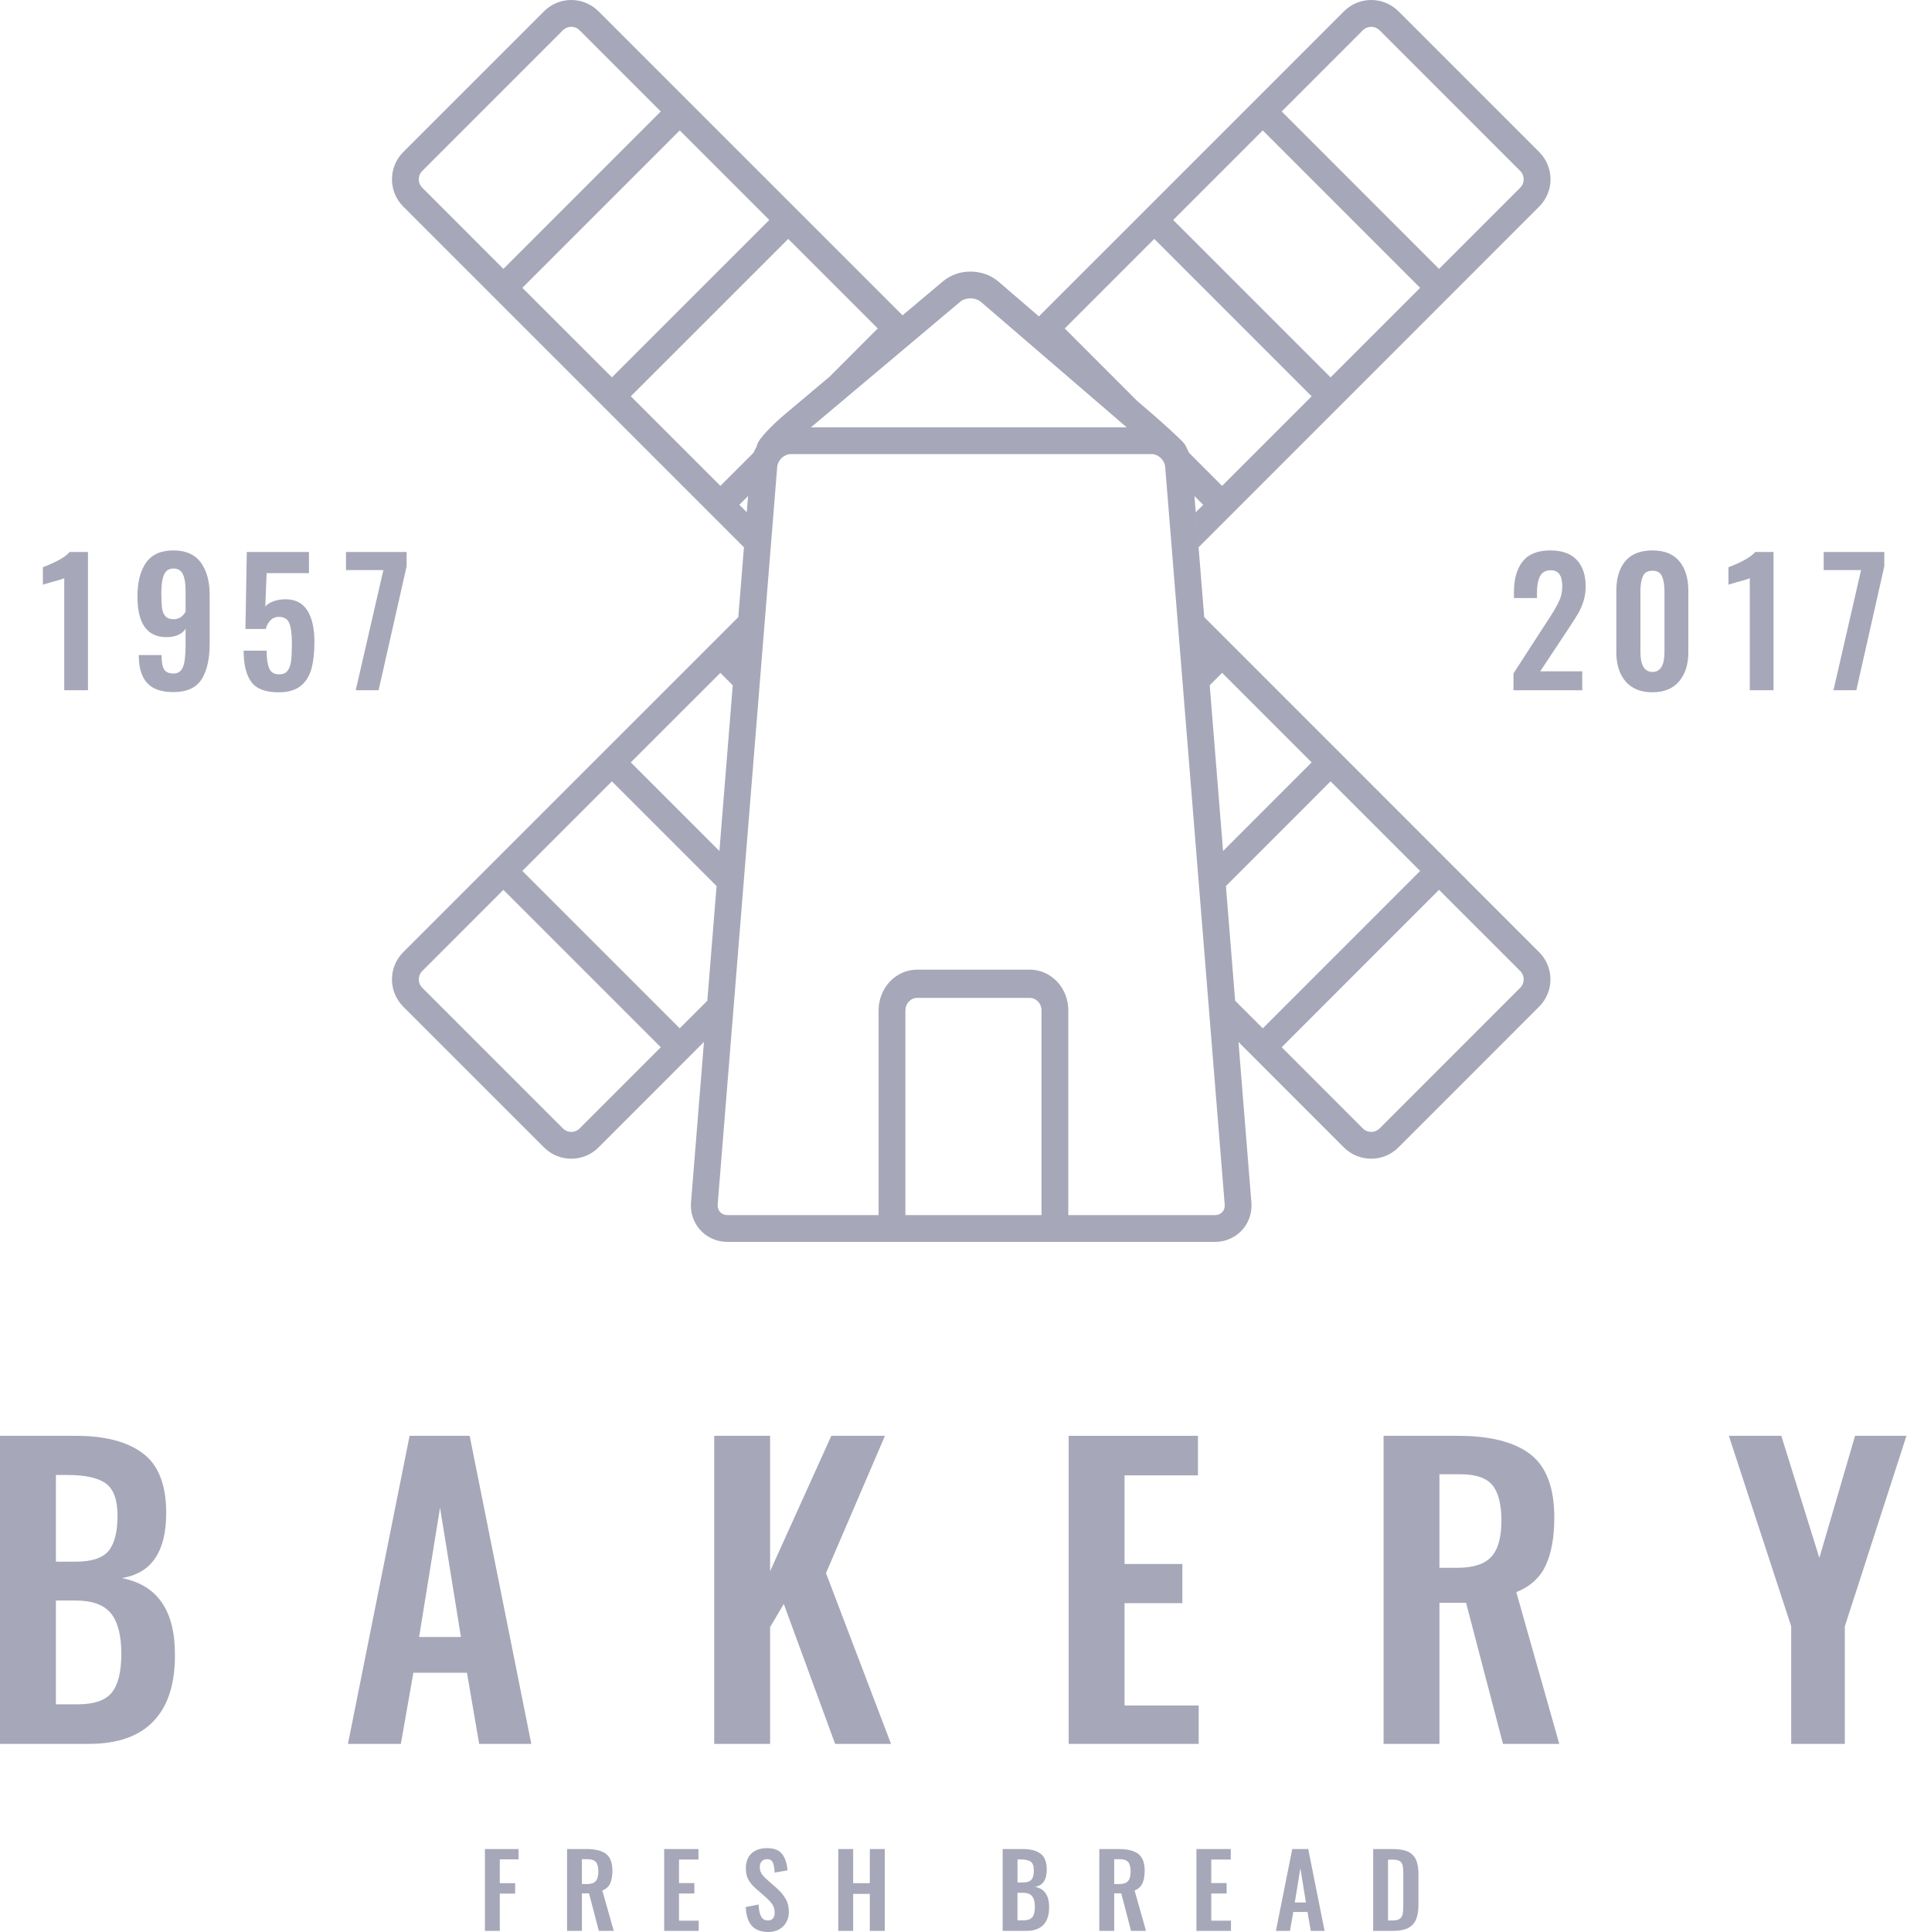
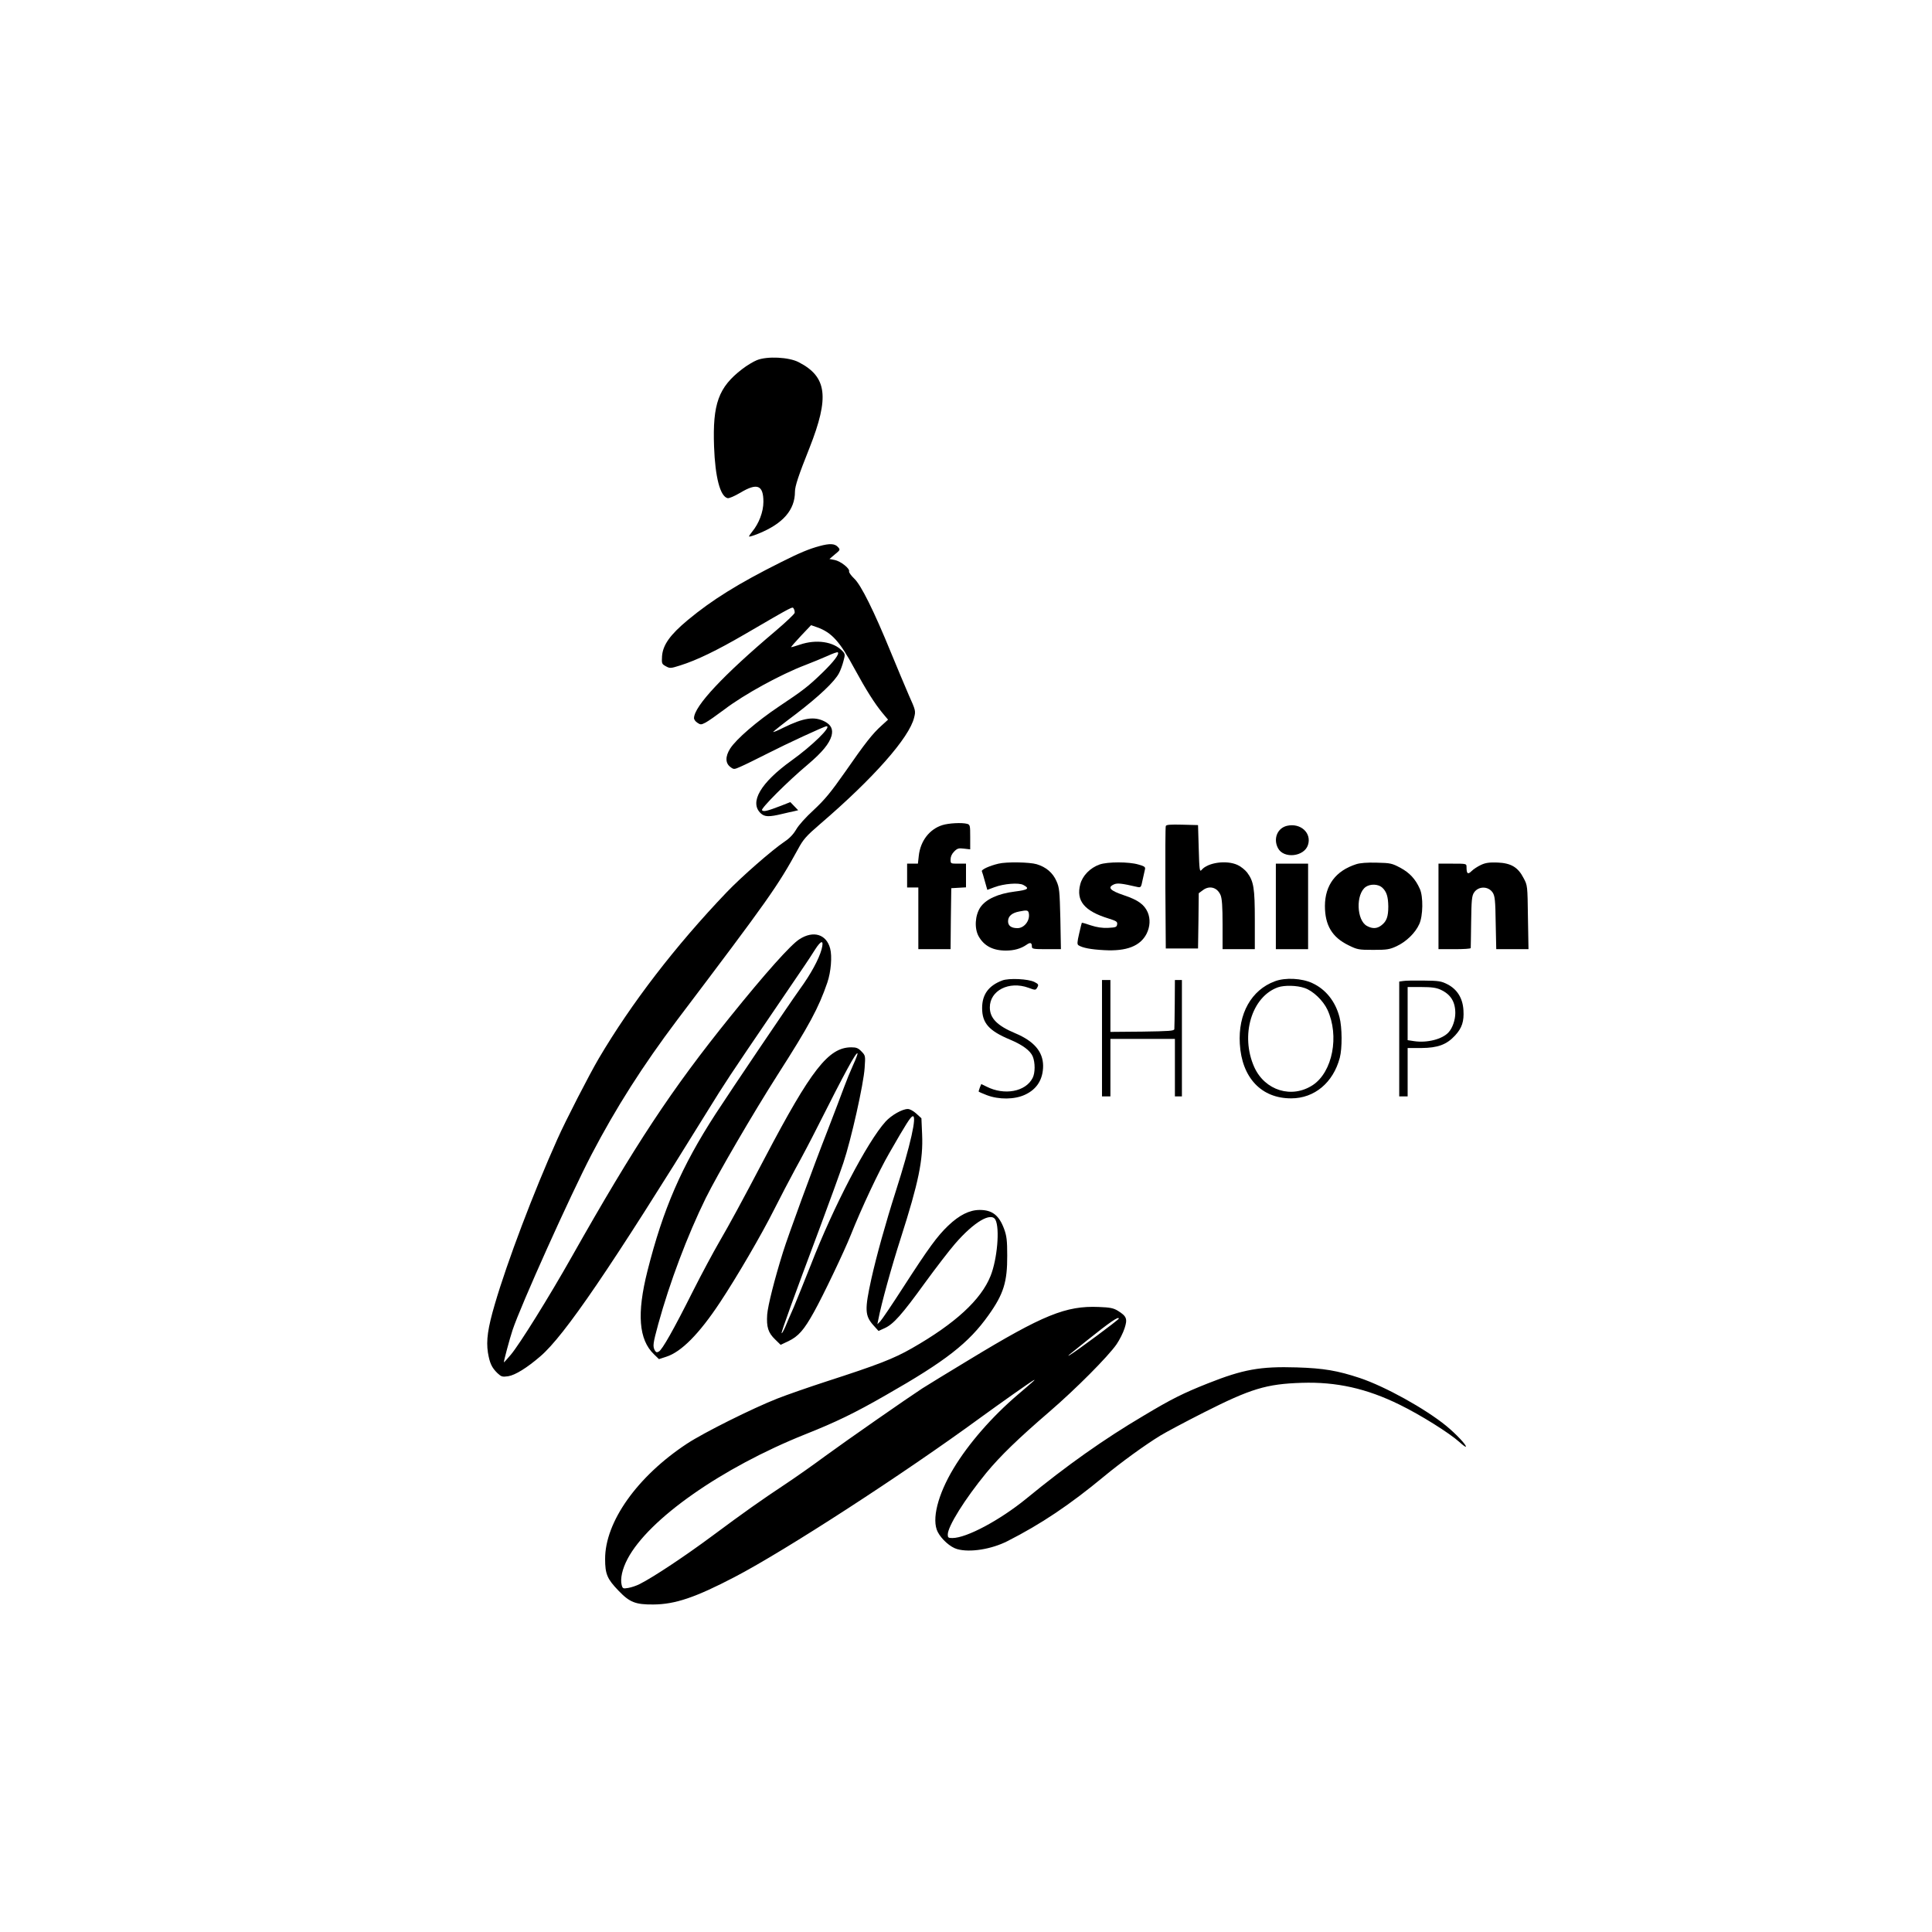
- <svg xmlns="http://www.w3.org/2000/svg" version="1.1" id="Layer_1" x="0px" y="0px" width="93.338px" height="94.575px" viewBox="0 0 93.338 94.575" enable-background="new 0 0 93.338 94.575" xml:space="preserve">
-   <g>
-     <g>
-       <g>
-         <path fill="#A6A7B8" d="M3.145,28.298c-0.055,0.039-0.258,0.103-0.609,0.192c-0.285,0.084-0.43,0.128-0.436,0.134v-0.861     c0.223-0.077,0.467-0.185,0.732-0.321c0.264-0.136,0.457-0.277,0.58-0.422h0.895v6.768H3.145V28.298z" />
-         <path fill="#A6A7B8" d="M7.219,33.45c-0.271-0.287-0.412-0.715-0.422-1.283v-0.1h1.111c0,0.322,0.039,0.555,0.121,0.693     c0.08,0.139,0.236,0.209,0.471,0.209c0.217,0,0.369-0.105,0.457-0.313c0.086-0.209,0.129-0.569,0.129-1.082v-0.802     c-0.078,0.133-0.199,0.236-0.359,0.309c-0.162,0.072-0.354,0.109-0.576,0.109c-0.947,0-1.422-0.664-1.422-1.989     c0-0.708,0.143-1.261,0.422-1.659c0.281-0.398,0.729-0.598,1.342-0.598c0.602,0,1.047,0.197,1.336,0.59     c0.291,0.393,0.436,0.923,0.436,1.592v2.398c0,0.735-0.133,1.312-0.396,1.729c-0.266,0.417-0.723,0.626-1.375,0.626     C7.913,33.879,7.489,33.737,7.219,33.45z M9.086,29.944v-1.053c0-0.328-0.043-0.588-0.129-0.777     C8.87,27.925,8.715,27.83,8.493,27.83s-0.377,0.103-0.463,0.306c-0.088,0.203-0.131,0.5-0.131,0.89     c0,0.308,0.01,0.544,0.029,0.715S8,30.047,8.088,30.153c0.086,0.105,0.225,0.159,0.412,0.159     C8.752,30.312,8.948,30.19,9.086,29.944z" />
-         <path fill="#A6A7B8" d="M12.299,33.375c-0.248-0.343-0.371-0.852-0.371-1.524h1.127c0,0.384,0.041,0.673,0.125,0.869     c0.084,0.194,0.248,0.291,0.492,0.291c0.186,0,0.32-0.059,0.41-0.18c0.09-0.119,0.146-0.281,0.172-0.484     c0.023-0.203,0.037-0.486,0.037-0.848c0-0.445-0.041-0.773-0.125-0.986c-0.084-0.211-0.258-0.317-0.52-0.317     c-0.154,0-0.287,0.053-0.395,0.159c-0.109,0.105-0.189,0.25-0.24,0.434h-0.994l0.066-3.768h3.043v1.035h-2.072l-0.066,1.63     c0.094-0.105,0.23-0.19,0.408-0.255s0.373-0.096,0.586-0.096c0.479,0,0.834,0.184,1.064,0.547     c0.232,0.365,0.348,0.879,0.348,1.542c0,0.519-0.049,0.956-0.146,1.312c-0.098,0.357-0.275,0.639-0.531,0.844     c-0.256,0.206-0.617,0.31-1.086,0.31C12.991,33.888,12.545,33.717,12.299,33.375z" />
-         <path fill="#A6A7B8" d="M18.77,27.905h-1.83V27.02h2.967v0.701l-1.371,6.066h-1.119L18.77,27.905z" />
-       </g>
-       <g>
-         <path fill="#A6A7B8" d="M74.096,32.969l1.672-2.582l0.158-0.242c0.189-0.301,0.33-0.553,0.422-0.756s0.139-0.434,0.139-0.689     c0-0.523-0.186-0.786-0.553-0.786c-0.256,0-0.436,0.098-0.535,0.292c-0.1,0.195-0.15,0.457-0.15,0.786v0.284h-1.127v-0.301     c0-0.635,0.141-1.133,0.426-1.492c0.283-0.358,0.734-0.539,1.354-0.539c0.568,0,0.998,0.154,1.291,0.461     c0.293,0.306,0.438,0.74,0.438,1.303c0,0.262-0.035,0.504-0.107,0.727c-0.072,0.224-0.158,0.422-0.26,0.594     c-0.1,0.172-0.256,0.418-0.467,0.735l-1.389,2.097h2.057v0.928h-3.367V32.969z" />
-         <path fill="#A6A7B8" d="M79.584,33.354c-0.301-0.357-0.451-0.833-0.451-1.43v-3c0-0.617,0.146-1.103,0.439-1.453     s0.736-0.527,1.332-0.527c0.586,0,1.023,0.178,1.316,0.531s0.439,0.837,0.439,1.449v3c0,0.597-0.15,1.072-0.451,1.43     c-0.301,0.355-0.736,0.534-1.305,0.534C80.327,33.888,79.885,33.709,79.584,33.354z M81.491,31.909v-2.967     c0-0.295-0.039-0.536-0.117-0.723c-0.078-0.188-0.234-0.281-0.469-0.281c-0.238,0-0.398,0.092-0.475,0.277     c-0.08,0.184-0.117,0.426-0.117,0.727v2.967c0,0.656,0.197,0.984,0.592,0.984C81.295,32.893,81.491,32.565,81.491,31.909z" />
-         <path fill="#A6A7B8" d="M85.668,28.298c-0.055,0.039-0.258,0.103-0.609,0.192c-0.285,0.084-0.43,0.128-0.436,0.134v-0.861     c0.223-0.077,0.467-0.185,0.732-0.321c0.264-0.136,0.457-0.277,0.58-0.422h0.895v6.768h-1.162V28.298z" />
-         <path fill="#A6A7B8" d="M91.116,27.905h-1.83V27.02h2.967v0.701l-1.369,6.066h-1.119L91.116,27.905z" />
-       </g>
-       <g>
-         <g>
-           <path fill="#A6A7B8" d="M0,70.286h3.723c1.416,0,2.506,0.285,3.268,0.855c0.766,0.572,1.146,1.546,1.146,2.924      c0,1.898-0.727,2.96-2.178,3.184c1.736,0.336,2.605,1.576,2.605,3.725c0.012,1.439-0.334,2.531-1.043,3.275      c-0.707,0.746-1.762,1.117-3.164,1.117H0V70.286z M3.688,76.448c0.793,0,1.336-0.176,1.629-0.53      c0.291-0.354,0.436-0.928,0.436-1.722c0-0.771-0.188-1.295-0.566-1.574s-1.008-0.419-1.891-0.419H2.737v4.245H3.688z       M3.799,83.43c0.807,0,1.365-0.192,1.676-0.577s0.465-1.018,0.465-1.899c0-0.906-0.172-1.566-0.512-1.982      c-0.342-0.416-0.916-0.624-1.723-0.624H2.737v5.083H3.799z" />
-           <path fill="#A6A7B8" d="M20.053,70.286h2.941l3.018,15.08h-2.553l-0.596-3.481h-2.625l-0.613,3.481h-2.59L20.053,70.286z       M22.567,80.135l-1.023-6.332l-1.025,6.332H22.567z" />
-           <path fill="#A6A7B8" d="M34.967,70.286h2.736v6.628l2.998-6.628h2.625l-2.887,6.721l3.184,8.359h-2.736l-2.514-6.851      l-0.67,1.136v5.715h-2.736V70.286z" />
-           <path fill="#A6A7B8" d="M52.321,70.286h6.33v1.936h-3.594v4.338h2.83v1.918h-2.83v5.009h3.629v1.88h-6.365V70.286z" />
-           <path fill="#A6A7B8" d="M67.737,70.286h3.631c1.588,0,2.773,0.301,3.555,0.902c0.783,0.603,1.174,1.636,1.174,3.101      c0,0.956-0.141,1.735-0.418,2.336c-0.281,0.603-0.762,1.04-1.443,1.313l2.104,7.428h-2.756l-1.807-6.906h-1.303v6.906h-2.736      V70.286z M71.348,76.747c0.783,0,1.338-0.18,1.666-0.541c0.33-0.359,0.494-0.949,0.494-1.769c0-0.794-0.146-1.371-0.438-1.731      c-0.293-0.359-0.816-0.539-1.574-0.539h-1.023v4.58H71.348z" />
-           <path fill="#A6A7B8" d="M87.696,79.614l-3.053-9.328h2.568l1.863,5.977l1.748-5.977h2.516l-3.018,9.328v5.752h-2.625V79.614z" />
-         </g>
-       </g>
-       <g>
-         <path fill="#A6A7B8" d="M23.743,90.514h1.646v0.504h-0.92v1.167h0.752v0.51h-0.752v1.825h-0.727V90.514z" />
-         <path fill="#A6A7B8" d="M27.762,90.514h0.965c0.422,0,0.736,0.08,0.945,0.239c0.207,0.159,0.311,0.435,0.311,0.823     c0,0.254-0.037,0.461-0.111,0.621s-0.201,0.275-0.383,0.348l0.559,1.975h-0.73l-0.48-1.836h-0.348v1.836h-0.727V90.514z      M28.723,92.229c0.207,0,0.355-0.047,0.441-0.143c0.088-0.096,0.131-0.252,0.131-0.47c0-0.212-0.039-0.364-0.115-0.46     c-0.078-0.096-0.217-0.145-0.418-0.145h-0.273v1.217H28.723z" />
-         <path fill="#A6A7B8" d="M32.516,90.514h1.68v0.514h-0.953v1.152h0.752v0.51h-0.752v1.33h0.965v0.5h-1.691V90.514z" />
-         <path fill="#A6A7B8" d="M36.805,94.268c-0.18-0.205-0.277-0.51-0.293-0.916l0.627-0.123c0.01,0.254,0.051,0.447,0.121,0.58     c0.072,0.135,0.184,0.201,0.334,0.201c0.113,0,0.195-0.035,0.25-0.102c0.055-0.067,0.082-0.158,0.082-0.275     c0-0.158-0.035-0.291-0.105-0.399c-0.072-0.108-0.184-0.231-0.336-0.366l-0.504-0.44c-0.154-0.139-0.271-0.28-0.348-0.428     c-0.078-0.146-0.117-0.327-0.117-0.542c0-0.316,0.094-0.561,0.277-0.731c0.186-0.171,0.439-0.257,0.768-0.257     c0.342,0,0.588,0.098,0.736,0.294s0.234,0.461,0.258,0.794l-0.629,0.109c-0.01-0.215-0.039-0.379-0.086-0.49     c-0.049-0.111-0.143-0.168-0.279-0.168c-0.113,0-0.201,0.035-0.266,0.104c-0.064,0.069-0.096,0.16-0.096,0.271     c0,0.129,0.025,0.236,0.078,0.322s0.135,0.18,0.248,0.281l0.5,0.44c0.188,0.169,0.334,0.343,0.439,0.524s0.158,0.395,0.158,0.638     c0,0.191-0.043,0.361-0.127,0.509c-0.084,0.148-0.201,0.266-0.354,0.35c-0.15,0.084-0.326,0.127-0.523,0.127     C37.256,94.575,36.985,94.471,36.805,94.268z" />
-         <path fill="#A6A7B8" d="M41.042,90.514h0.727v1.671h0.816v-1.671h0.732v4.006h-0.732v-1.811h-0.816v1.811h-0.727V90.514z" />
-         <path fill="#A6A7B8" d="M49.088,90.514h0.988c0.377,0,0.666,0.075,0.869,0.227c0.203,0.152,0.303,0.41,0.303,0.776     c0,0.505-0.191,0.786-0.578,0.847c0.463,0.088,0.693,0.418,0.693,0.988c0.004,0.383-0.09,0.673-0.277,0.871     c-0.188,0.197-0.469,0.297-0.842,0.297h-1.156V90.514z M50.067,92.151c0.211,0,0.357-0.047,0.434-0.141     c0.078-0.096,0.115-0.246,0.115-0.459c0-0.203-0.049-0.344-0.15-0.417c-0.1-0.074-0.268-0.112-0.502-0.112h-0.148v1.129H50.067z      M50.098,94.004c0.213,0,0.361-0.051,0.443-0.152c0.084-0.102,0.125-0.271,0.125-0.506c0-0.239-0.047-0.415-0.137-0.525     s-0.242-0.166-0.457-0.166h-0.258v1.35H50.098z" />
-         <path fill="#A6A7B8" d="M53.821,90.514h0.965c0.422,0,0.736,0.08,0.945,0.239c0.207,0.159,0.311,0.435,0.311,0.823     c0,0.254-0.037,0.461-0.111,0.621s-0.201,0.275-0.383,0.348l0.559,1.975h-0.732l-0.479-1.836h-0.346v1.836h-0.729V90.514z      M54.782,92.229c0.207,0,0.354-0.047,0.441-0.143s0.131-0.252,0.131-0.47c0-0.212-0.037-0.364-0.115-0.46     s-0.217-0.145-0.418-0.145h-0.271v1.217H54.782z" />
-         <path fill="#A6A7B8" d="M58.575,90.514h1.682v0.514h-0.955v1.152h0.752v0.51h-0.752v1.33h0.965v0.5h-1.691V90.514z" />
-         <path fill="#A6A7B8" d="M63.268,90.514h0.781l0.801,4.006h-0.676l-0.16-0.926h-0.697l-0.162,0.926h-0.688L63.268,90.514z      M63.936,93.129l-0.271-1.682l-0.273,1.682H63.936z" />
-         <path fill="#A6A7B8" d="M67.229,90.514h0.945c0.322,0,0.576,0.043,0.762,0.13c0.184,0.088,0.314,0.222,0.393,0.401     s0.117,0.418,0.117,0.715v1.459c0,0.303-0.039,0.549-0.117,0.736s-0.207,0.328-0.387,0.424c-0.184,0.094-0.428,0.141-0.738,0.141     h-0.975V90.514z M68.184,94.01c0.162,0,0.279-0.028,0.35-0.084c0.074-0.057,0.119-0.135,0.141-0.234     c0.02-0.102,0.029-0.25,0.029-0.448V91.71c0-0.179-0.012-0.313-0.035-0.405c-0.023-0.093-0.07-0.161-0.146-0.205     c-0.074-0.045-0.189-0.067-0.348-0.067h-0.219v2.978H68.184z" />
-       </g>
-       <g>
-         <path fill="#A6A7B8" d="M35.862,59.481c-0.035,0-0.068-0.003-0.1-0.008C35.793,59.478,35.827,59.481,35.862,59.481z      M59.735,60.793c0.002,0,0.004,0,0.004,0s-0.004,0-0.008,0H59.735z M58.956,30.208l0.143,1.757l-0.621-7.683l0.43,0.429     l-0.365,0.364l0.139,1.715l16.678-16.68c0.736-0.737,0.736-1.927,0-2.665l-6.893-6.893c-0.738-0.736-1.928-0.736-2.666,0     L50.862,15.489l4.838,4.162l-3.572-3.572l4.383-4.384l7.705,7.704l-4.383,4.385l-1.625-1.625c0.012,0.023,0.021,0.047,0.031,0.07     c-0.035-0.094-0.08-0.183-0.125-0.27c-0.012-0.033-0.027-0.066-0.043-0.097c-0.055-0.107-0.121-0.188-0.189-0.259     c-0.301-0.303-0.938-0.883-1.463-1.336l-7.533-6.48c-0.396-0.338-0.887-0.492-1.369-0.492c-0.477,0-0.959,0.148-1.352,0.477     l-7.732,6.502c-0.277,0.234-0.549,0.489-0.779,0.723c-0.113,0.118-0.217,0.23-0.305,0.336c-0.09,0.107-0.16,0.197-0.232,0.324     c-0.037,0.064-0.066,0.144-0.084,0.229v-0.001c-0.051,0.087-0.096,0.177-0.137,0.274l-1.627,1.625l-4.385-4.385l7.707-7.704     l4.383,4.382l-2.367,2.371l3.58-3.013L29.301,0.552c-0.738-0.736-1.928-0.736-2.664,0l-6.896,6.893     c-0.734,0.738-0.734,1.928,0,2.665l16.682,16.681l0.139-1.716l-0.365-0.364l0.428-0.429l-0.738,9.144l0.26-3.218L19.741,46.611     c-0.734,0.737-0.734,1.927,0,2.665l6.896,6.895c0.736,0.734,1.926,0.734,2.664,0l5.164-5.166l-0.633,7.855     c-0.004,0.05-0.008,0.102-0.008,0.15c0,0.487,0.195,0.939,0.52,1.264c0.24,0.24,0.555,0.41,0.902,0.482     c0.006,0,0.012,0.001,0.018,0.002c0.051,0.01,0.104,0.018,0.154,0.025c0.012,0,0.02,0,0.031,0.002     c0.051,0.004,0.104,0.006,0.156,0.008c0.004,0,0.008,0,0.01,0h23.869c0.004,0,0.006,0,0.01,0     c0.053-0.002,0.104-0.004,0.156-0.008c0.01-0.002,0.021-0.002,0.031-0.002c0.053-0.008,0.104-0.016,0.152-0.023     c0.008-0.003,0.014-0.004,0.021-0.004c0.346-0.072,0.66-0.242,0.9-0.482c0.326-0.324,0.52-0.776,0.518-1.264     c0-0.051,0-0.101-0.006-0.149l-0.703-8.747l0.07,0.891l5.164,5.166c0.738,0.733,1.928,0.733,2.666,0l6.893-6.895     c0.736-0.738,0.736-1.928,0-2.665L58.956,30.208z M66.727,1.478c0.111-0.11,0.256-0.165,0.406-0.166     c0.15,0.001,0.293,0.056,0.406,0.166l6.893,6.895c0.111,0.11,0.166,0.255,0.166,0.405s-0.055,0.295-0.166,0.406l-3.979,3.979     L62.75,5.457L66.727,1.478z M57.438,10.768l4.385-4.385l7.705,7.706l-4.385,4.384L57.438,10.768z M20.668,9.184     c-0.111-0.111-0.166-0.256-0.166-0.406s0.055-0.295,0.166-0.405l6.895-6.895c0.111-0.11,0.254-0.165,0.404-0.166     c0.15,0.001,0.297,0.056,0.406,0.166l3.977,3.979l-7.705,7.706L20.668,9.184z M25.573,14.089l7.707-7.706l4.383,4.384     l-7.705,7.705L25.573,14.089z M59.833,32.938l4.383,4.383l-4.336,4.338l-0.654-8.113L59.833,32.938z M47.008,14.774     c0.119-0.103,0.309-0.168,0.508-0.168c0.201,0,0.393,0.068,0.514,0.176l7.133,6.137H39.702L47.008,14.774z M35.268,32.938     l0.607,0.607l-0.654,8.113l-4.338-4.338L35.268,32.938z M28.374,55.243c-0.111,0.111-0.256,0.166-0.406,0.167     c-0.15-0.001-0.293-0.056-0.404-0.167l-6.895-6.894c-0.111-0.112-0.166-0.256-0.166-0.406c0-0.151,0.055-0.294,0.166-0.406     l3.977-3.978l7.705,7.705L28.374,55.243z M35.042,43.875l-0.412,5.112l-1.352,1.351l-7.705-7.705l4.385-4.385l5.125,5.125     L35.042,43.875z M50.991,59.481h-6.664V49.454c0.002-0.165,0.064-0.313,0.17-0.426c0.107-0.113,0.248-0.179,0.404-0.179h5.518     c0.156,0,0.297,0.065,0.404,0.179c0.105,0.112,0.168,0.261,0.168,0.426V59.481z M59.831,59.346     c-0.084,0.081-0.195,0.135-0.346,0.135h-7.182V49.454c-0.002-1.099-0.844-1.986-1.885-1.988h-5.518     c-1.041,0.002-1.881,0.89-1.885,1.988v10.027h-7.154h-0.246c-0.033,0-0.066-0.003-0.1-0.008c-0.002,0-0.004-0.002-0.008-0.002     c-0.098-0.02-0.174-0.064-0.238-0.125c-0.08-0.084-0.133-0.193-0.135-0.336c0-0.015,0.002-0.029,0.002-0.042l2.916-36.118     c0.012-0.155,0.094-0.315,0.223-0.435c0.131-0.12,0.295-0.187,0.451-0.187h17.646c0.156-0.002,0.322,0.066,0.451,0.187     c0.131,0.119,0.209,0.279,0.223,0.435l2.914,36.115c0.002,0.016,0.002,0.03,0.002,0.045     C59.963,59.153,59.913,59.262,59.831,59.346z M60.471,48.988l-0.412-5.113l-0.039-0.501l5.123-5.125l4.385,4.385l-7.705,7.705     L60.471,48.988z M74.432,48.349l-6.893,6.894c-0.113,0.111-0.256,0.166-0.406,0.166s-0.295-0.055-0.406-0.166l-3.977-3.979     l7.703-7.705l3.979,3.978c0.111,0.112,0.166,0.255,0.166,0.406C74.598,48.093,74.543,48.237,74.432,48.349z" />
-       </g>
-     </g>
+ <svg xmlns="http://www.w3.org/2000/svg" version="1.0" width="1378pt" height="1378pt" viewBox="0 0 1378 1378" preserveAspectRatio="xMidYMid meet">
+   <g transform="translate(0,1378) scale(0.1,-0.1)" fill="#000000" stroke="none">
+     <path d="M5398 11211 c-25 -10 -73 -39 -105 -64 -168 -129 -211 -247 -200 -552 8 -218 43 -354 96 -368 11 -3 49 14 92 39 120 72 164 54 164 -65 0 -72 -32 -155 -80 -213 -14 -17 -24 -32 -22 -35 3 -2 33 7 67 21 175 71 260 169 260 299 0 39 25 115 104 313 143 362 125 507 -78 611 -69 36 -225 44 -298 14z" />
+     <path d="M5845 9885 c-74 -20 -140 -47 -277 -116 -302 -151 -490 -268 -663 -412 -126 -105 -177 -177 -183 -257 -3 -53 -2 -56 27 -72 29 -16 34 -16 103 6 118 37 260 106 458 221 359 209 341 199 351 184 5 -8 8 -21 7 -30 -2 -9 -63 -67 -136 -129 -374 -316 -581 -537 -582 -622 0 -10 11 -25 24 -33 22 -15 27 -15 58 1 18 9 79 52 135 94 139 106 399 249 578 317 49 19 120 48 158 65 37 17 70 29 73 25 12 -12 -29 -66 -108 -143 -104 -101 -140 -128 -312 -243 -157 -105 -305 -233 -348 -300 -36 -57 -35 -105 2 -132 24 -18 26 -18 75 4 28 12 113 54 190 93 133 68 405 194 420 194 40 0 -102 -139 -250 -245 -220 -158 -302 -298 -219 -376 28 -26 59 -27 154 -4 30 7 68 16 84 19 l29 7 -28 29 -28 29 -66 -26 c-102 -39 -124 -44 -136 -32 -11 11 183 206 329 328 101 86 151 147 167 203 12 46 -3 78 -49 102 -74 38 -149 27 -294 -44 -43 -22 -76 -35 -73 -30 3 5 76 63 163 128 162 124 276 231 307 292 10 19 24 57 31 85 13 46 12 51 -8 72 -63 67 -186 85 -303 45 -33 -11 -61 -19 -62 -18 -2 2 30 38 69 80 l73 77 43 -15 c104 -37 162 -101 267 -296 81 -149 143 -247 198 -314 l41 -49 -45 -41 c-66 -59 -119 -127 -262 -333 -103 -147 -145 -197 -223 -270 -57 -52 -108 -109 -125 -139 -20 -34 -47 -63 -82 -86 -89 -60 -307 -250 -414 -362 -366 -383 -680 -792 -912 -1185 -66 -112 -238 -446 -296 -577 -170 -379 -357 -873 -445 -1174 -51 -173 -63 -261 -50 -347 13 -76 27 -107 68 -147 28 -26 35 -28 77 -22 50 8 134 60 229 142 172 147 503 634 1194 1752 123 199 149 239 482 728 96 142 191 280 210 309 19 28 53 79 74 113 44 69 64 69 46 1 -19 -70 -77 -177 -155 -284 -78 -109 -486 -713 -601 -890 -244 -377 -374 -677 -486 -1120 -77 -305 -62 -490 46 -594 l36 -35 52 17 c107 34 235 163 383 387 122 184 296 483 385 660 43 85 112 218 154 295 43 77 114 212 158 300 197 391 274 532 284 522 3 -2 -11 -40 -31 -83 -20 -44 -49 -115 -65 -159 -16 -44 -69 -183 -118 -310 -102 -260 -282 -752 -317 -865 -61 -195 -108 -382 -113 -446 -6 -89 7 -130 57 -178 l39 -38 55 26 c71 34 111 79 182 207 64 114 216 432 263 550 76 191 200 455 274 583 122 213 152 259 167 264 34 11 -15 -207 -120 -535 -74 -232 -138 -463 -174 -624 -48 -219 -47 -262 14 -331 l37 -41 44 20 c62 28 123 96 287 323 78 107 175 233 215 279 134 155 257 228 288 171 32 -61 13 -282 -35 -401 -68 -170 -252 -339 -560 -515 -131 -75 -242 -118 -610 -237 -126 -41 -284 -96 -350 -122 -178 -70 -525 -243 -645 -322 -354 -233 -585 -558 -584 -823 0 -107 15 -142 95 -225 80 -84 122 -100 249 -99 156 1 300 50 580 196 359 187 1203 734 1755 1138 132 96 351 251 375 264 23 13 6 -2 -110 -101 -184 -157 -352 -349 -459 -527 -113 -188 -157 -365 -113 -452 27 -53 91 -110 139 -123 91 -26 245 -1 359 57 240 122 444 259 688 461 122 101 293 225 401 291 39 24 178 98 310 165 336 170 447 204 700 212 246 8 463 -40 700 -157 147 -72 353 -201 424 -265 23 -21 43 -36 46 -34 8 9 -70 92 -141 150 -150 122 -433 279 -614 340 -160 53 -258 70 -451 76 -260 8 -382 -14 -634 -114 -176 -70 -259 -111 -459 -231 -281 -166 -547 -354 -837 -592 -188 -153 -425 -280 -526 -280 -29 0 -33 3 -33 25 0 58 121 252 275 440 101 122 227 244 450 436 187 161 418 393 479 481 21 31 47 82 57 114 22 67 15 86 -48 125 -31 19 -55 24 -136 27 -234 10 -398 -57 -922 -375 -154 -93 -306 -186 -337 -206 -103 -67 -540 -371 -693 -483 -82 -61 -206 -148 -275 -194 -184 -122 -301 -205 -530 -375 -191 -142 -421 -295 -517 -343 -23 -12 -59 -24 -82 -28 -37 -6 -40 -5 -47 21 -11 45 4 114 42 186 150 285 673 651 1268 889 219 87 353 152 574 279 428 244 591 371 733 571 107 150 134 237 133 425 0 107 -4 140 -22 189 -36 98 -85 136 -174 136 -73 0 -145 -36 -225 -112 -79 -76 -137 -155 -323 -443 -78 -121 -151 -229 -162 -240 l-20 -20 7 35 c21 111 94 375 160 580 127 397 160 557 152 739 l-5 115 -36 33 c-21 19 -46 33 -61 33 -40 0 -117 -44 -159 -90 -130 -144 -371 -605 -532 -1020 -47 -118 -102 -255 -123 -305 -22 -49 -49 -112 -60 -139 -12 -27 -23 -47 -26 -45 -5 5 86 255 275 759 67 179 141 384 165 455 56 167 145 564 152 678 6 86 6 88 -22 117 -24 25 -37 30 -74 30 -162 -1 -285 -159 -615 -787 -173 -329 -251 -472 -327 -603 -40 -69 -124 -225 -185 -346 -139 -277 -221 -422 -245 -434 -14 -8 -20 -6 -29 9 -15 30 -13 47 25 187 82 298 207 630 339 899 86 173 337 604 513 880 224 350 292 476 354 657 26 76 35 188 20 243 -27 102 -120 130 -219 66 -62 -39 -244 -243 -493 -552 -419 -519 -679 -913 -1131 -1713 -162 -287 -373 -626 -435 -699 -26 -31 -48 -55 -49 -54 -3 3 41 168 62 231 58 174 410 957 563 1251 175 335 365 633 611 960 655 866 716 953 862 1219 37 69 58 93 158 179 380 326 636 616 670 759 12 47 11 51 -38 160 -27 62 -84 199 -127 303 -121 296 -214 484 -263 529 -22 21 -38 44 -36 50 8 20 -61 74 -103 82 l-37 7 39 33 c39 32 39 33 21 53 -22 24 -58 26 -131 6z m2135 -5510 c0 -8 -302 -232 -350 -260 -24 -13 -13 -4 120 102 166 133 230 177 230 158z" />
+     <path d="M6722 7895 c-93 -29 -158 -114 -169 -221 l-6 -54 -38 0 -39 0 0 -85 0 -85 40 0 40 0 0 -220 0 -220 115 0 115 0 2 218 3 217 53 3 52 3 0 85 0 84 -55 0 c-55 0 -55 0 -55 30 0 20 9 40 26 57 22 22 32 25 70 20 l44 -5 0 88 c0 82 -1 88 -22 94 -38 10 -131 5 -176 -9z" />
+     <path d="M8315 7888 c-3 -7 -4 -206 -3 -443 l3 -430 115 0 115 0 3 197 2 197 27 20 c48 38 105 23 129 -34 10 -25 14 -81 14 -210 l0 -175 115 0 115 0 0 208 c0 229 -8 276 -55 339 -15 19 -46 44 -69 54 -79 36 -212 17 -256 -36 -13 -16 -16 -1 -20 151 l-5 169 -113 3 c-85 2 -114 0 -117 -10z" />
+     <path d="M9180 7890 c-69 -16 -100 -92 -65 -159 40 -78 187 -62 214 22 28 85 -52 159 -149 137z" />
+     <path d="M7122 7620 c-64 -15 -123 -42 -119 -54 3 -7 13 -39 22 -73 l17 -60 51 19 c66 25 174 34 206 16 47 -25 35 -35 -61 -47 -120 -15 -207 -55 -246 -113 -38 -58 -43 -150 -12 -206 39 -69 102 -102 195 -102 58 0 107 14 146 41 28 20 39 16 39 -13 0 -16 10 -18 104 -18 l103 0 -4 218 c-5 199 -7 221 -28 268 -26 59 -74 100 -141 120 -50 15 -215 18 -272 4z m216 -354 c10 -51 -32 -106 -81 -106 -44 0 -67 17 -67 49 0 36 27 60 81 70 54 11 63 9 67 -13z" />
+     <path d="M7843 7614 c-68 -24 -122 -80 -138 -141 -31 -118 29 -191 201 -244 57 -18 65 -23 62 -42 -3 -20 -10 -22 -64 -25 -43 -2 -81 4 -124 18 -34 12 -63 20 -64 18 -1 -2 -10 -36 -19 -77 -14 -60 -15 -76 -5 -83 30 -19 89 -30 184 -35 159 -9 257 29 302 117 25 50 28 106 8 153 -24 55 -69 88 -168 121 -101 34 -121 56 -73 78 25 11 53 8 166 -18 26 -6 28 -3 38 47 7 30 14 64 17 76 5 19 -1 24 -47 37 -67 20 -219 20 -276 0z" />
+     <path d="M9673 7616 c-146 -47 -222 -149 -223 -297 0 -138 51 -224 168 -281 63 -31 72 -33 177 -33 98 0 116 3 166 26 70 33 134 95 162 158 27 58 29 197 4 251 -31 70 -73 115 -138 150 -60 32 -71 35 -169 37 -69 2 -120 -2 -147 -11z m186 -167 c31 -29 42 -64 43 -134 0 -73 -12 -106 -48 -134 -31 -25 -64 -27 -103 -6 -76 39 -82 228 -10 279 33 23 90 21 118 -5z" />
+     <path d="M10563 7611 c-24 -11 -54 -31 -67 -44 -27 -27 -36 -19 -36 29 0 24 -1 24 -100 24 l-100 0 0 -305 0 -305 115 0 c63 0 115 3 115 8 0 4 2 88 3 187 2 153 5 185 20 208 31 48 103 48 134 0 15 -23 19 -56 21 -215 l4 -188 115 0 115 0 -4 228 c-3 225 -3 227 -31 279 -40 78 -90 107 -186 111 -59 2 -86 -2 -118 -17z" />
+     <path d="M9100 7315 l0 -305 115 0 115 0 0 305 0 305 -115 0 -115 0 0 -305z" />
+     <path d="M7149 6787 c-98 -37 -144 -100 -144 -197 0 -107 48 -162 199 -225 90 -38 144 -78 162 -120 18 -44 18 -118 -1 -154 -50 -98 -202 -126 -329 -61 l-37 18 -10 -24 c-5 -14 -9 -27 -9 -29 0 -2 26 -14 58 -26 86 -33 199 -32 273 3 85 39 129 110 129 207 -1 100 -65 175 -198 231 -129 54 -182 107 -182 185 0 120 136 190 275 140 51 -19 52 -19 65 5 9 16 6 22 -22 36 -43 22 -181 29 -229 11z" />
+     <path d="M9093 6781 c-168 -62 -263 -232 -250 -446 14 -242 154 -390 367 -389 165 0 299 112 346 289 18 68 17 217 -2 290 -29 112 -98 199 -194 243 -75 35 -193 41 -267 13z m212 -48 c60 -20 132 -89 163 -155 86 -186 37 -443 -104 -537 -150 -99 -342 -40 -418 128 -101 226 -19 502 169 569 46 16 136 14 190 -5z" />
+     <path d="M7860 6375 l0 -415 30 0 30 0 0 205 0 205 230 0 230 0 0 -205 0 -205 25 0 25 0 0 415 0 415 -25 0 -25 0 -1 -167 c-1 -93 -2 -175 -3 -183 -1 -13 -35 -15 -228 -18 l-228 -2 0 185 0 185 -30 0 -30 0 0 -415z" />
+     <path d="M10008 6783 l-28 -4 0 -410 0 -409 30 0 30 0 0 173 0 172 98 0 c117 1 180 24 240 89 50 54 65 101 60 181 -5 85 -44 148 -113 184 -45 23 -62 26 -170 27 -66 1 -132 0 -147 -3z m267 -62 c72 -33 105 -86 105 -167 0 -48 -20 -107 -48 -137 -44 -49 -153 -77 -246 -63 l-46 7 0 190 0 189 98 0 c73 0 107 -5 137 -19z" />
  </g>
</svg>
